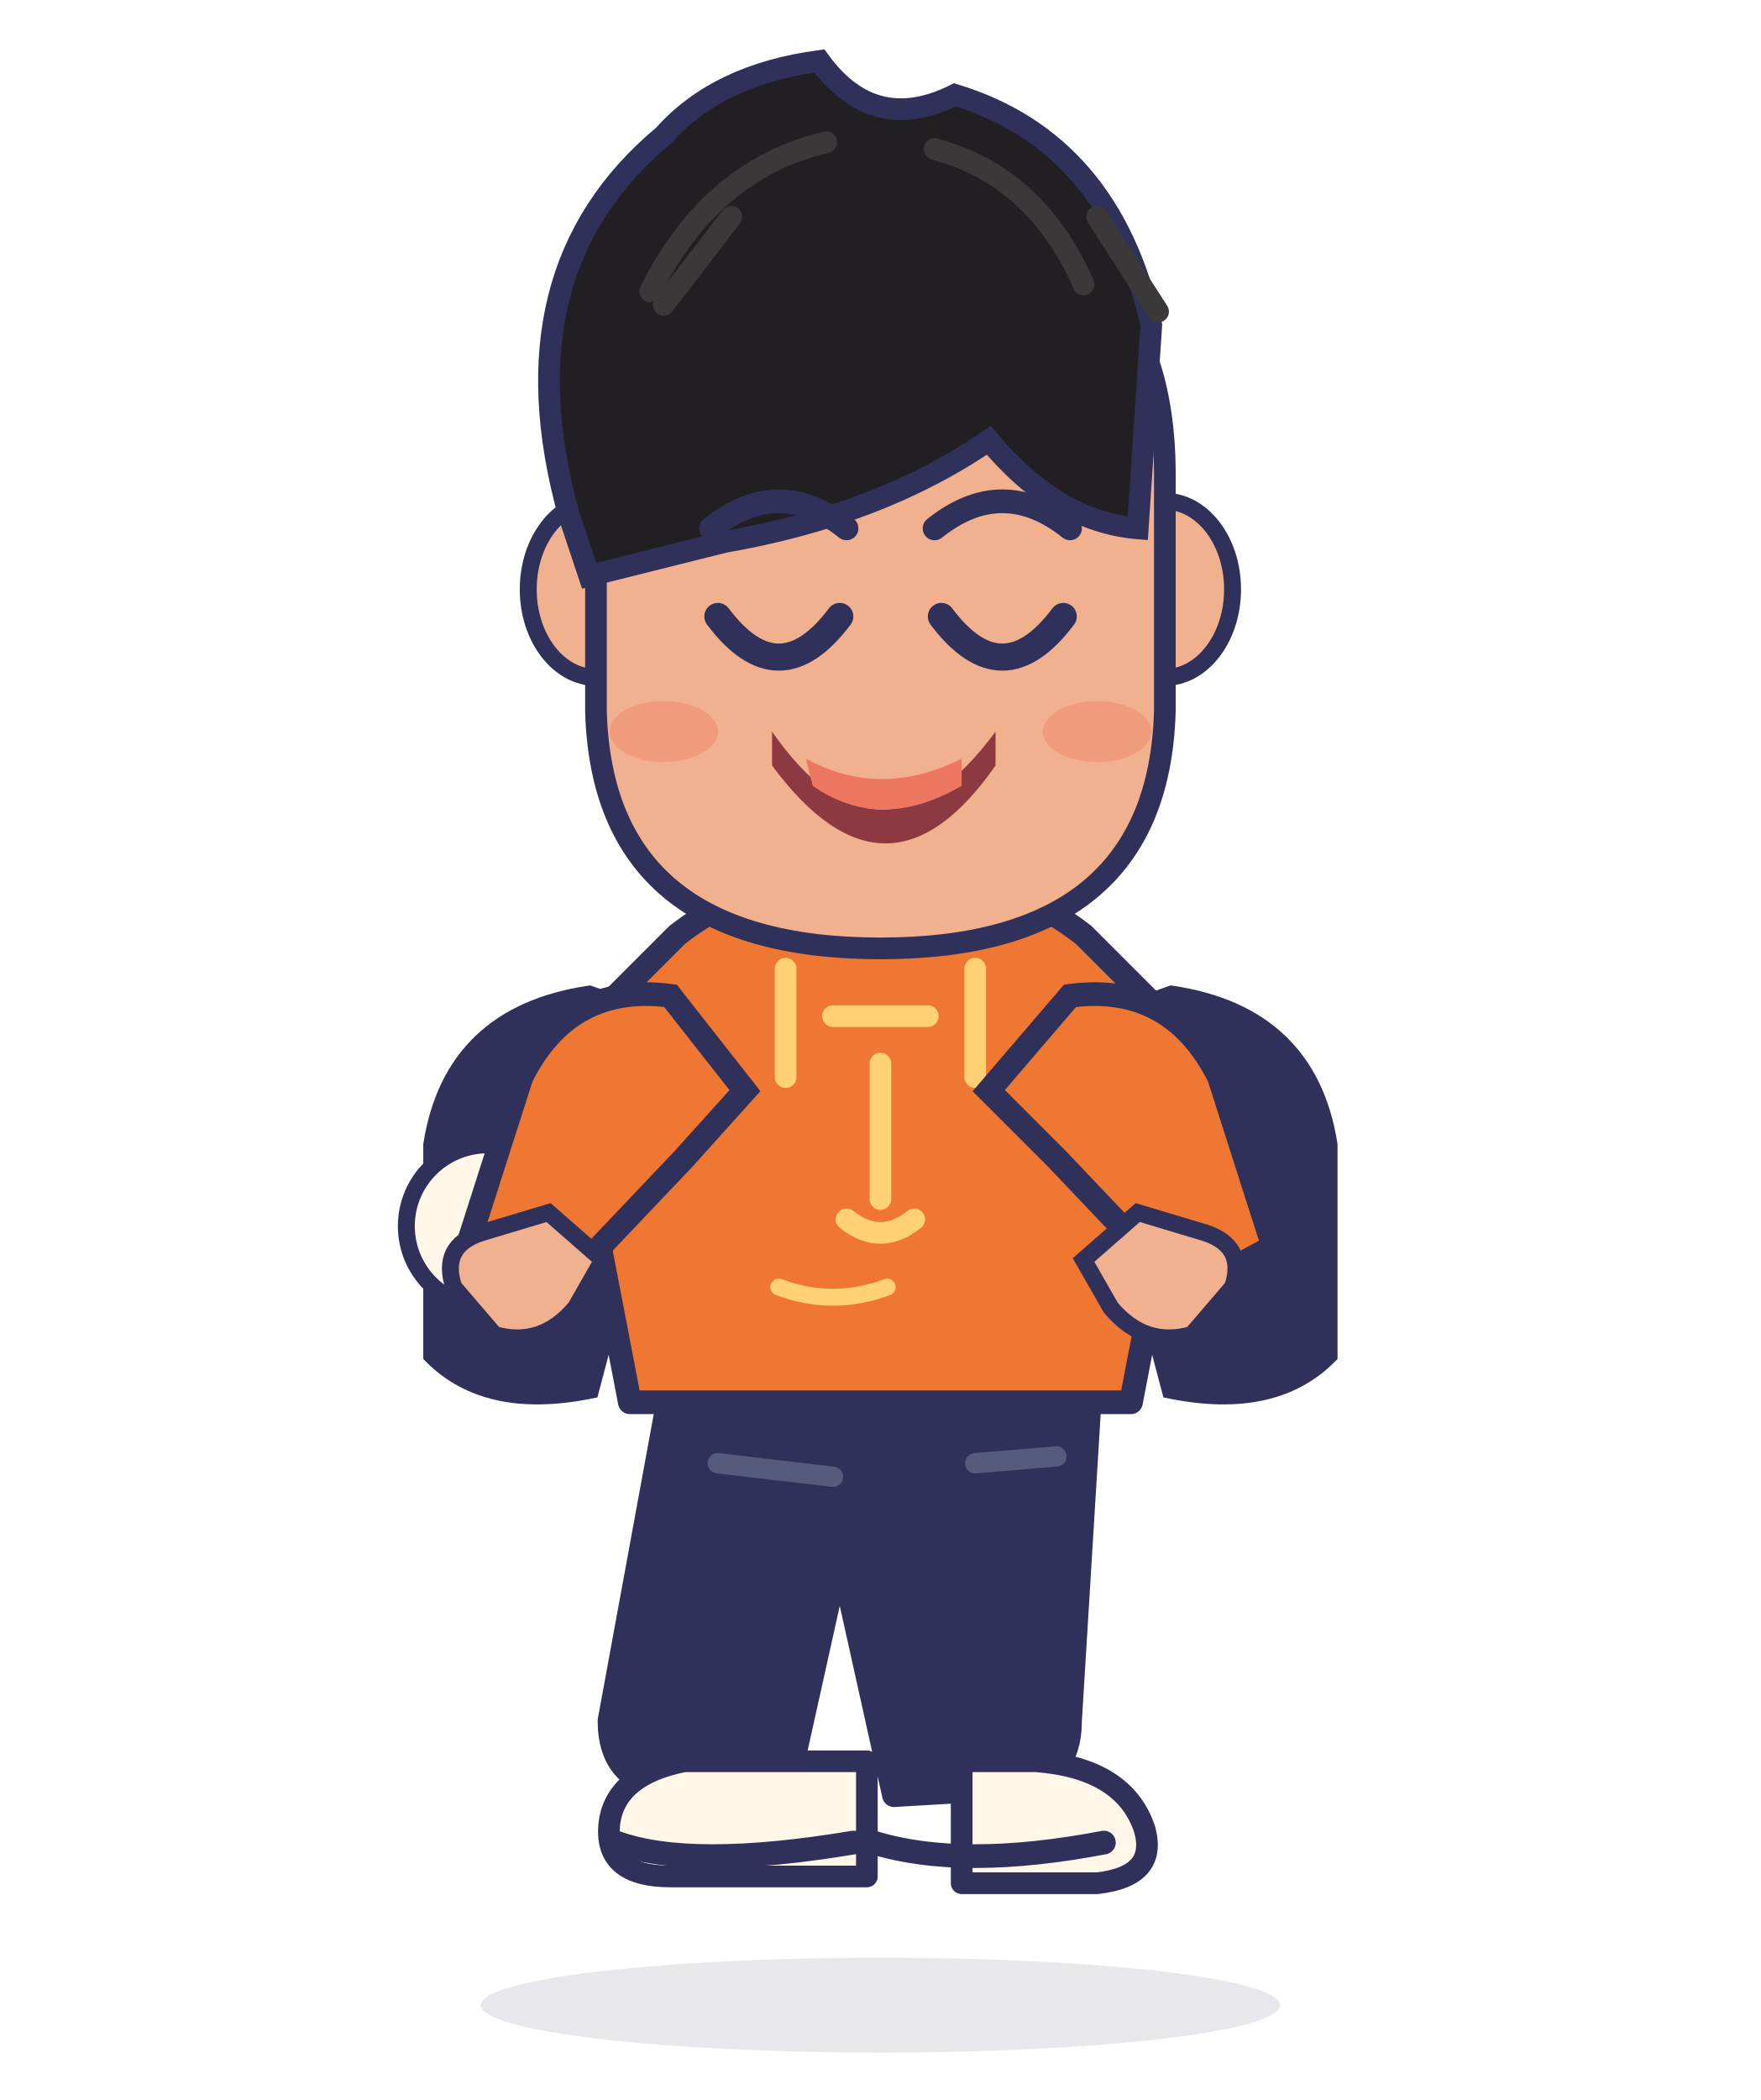
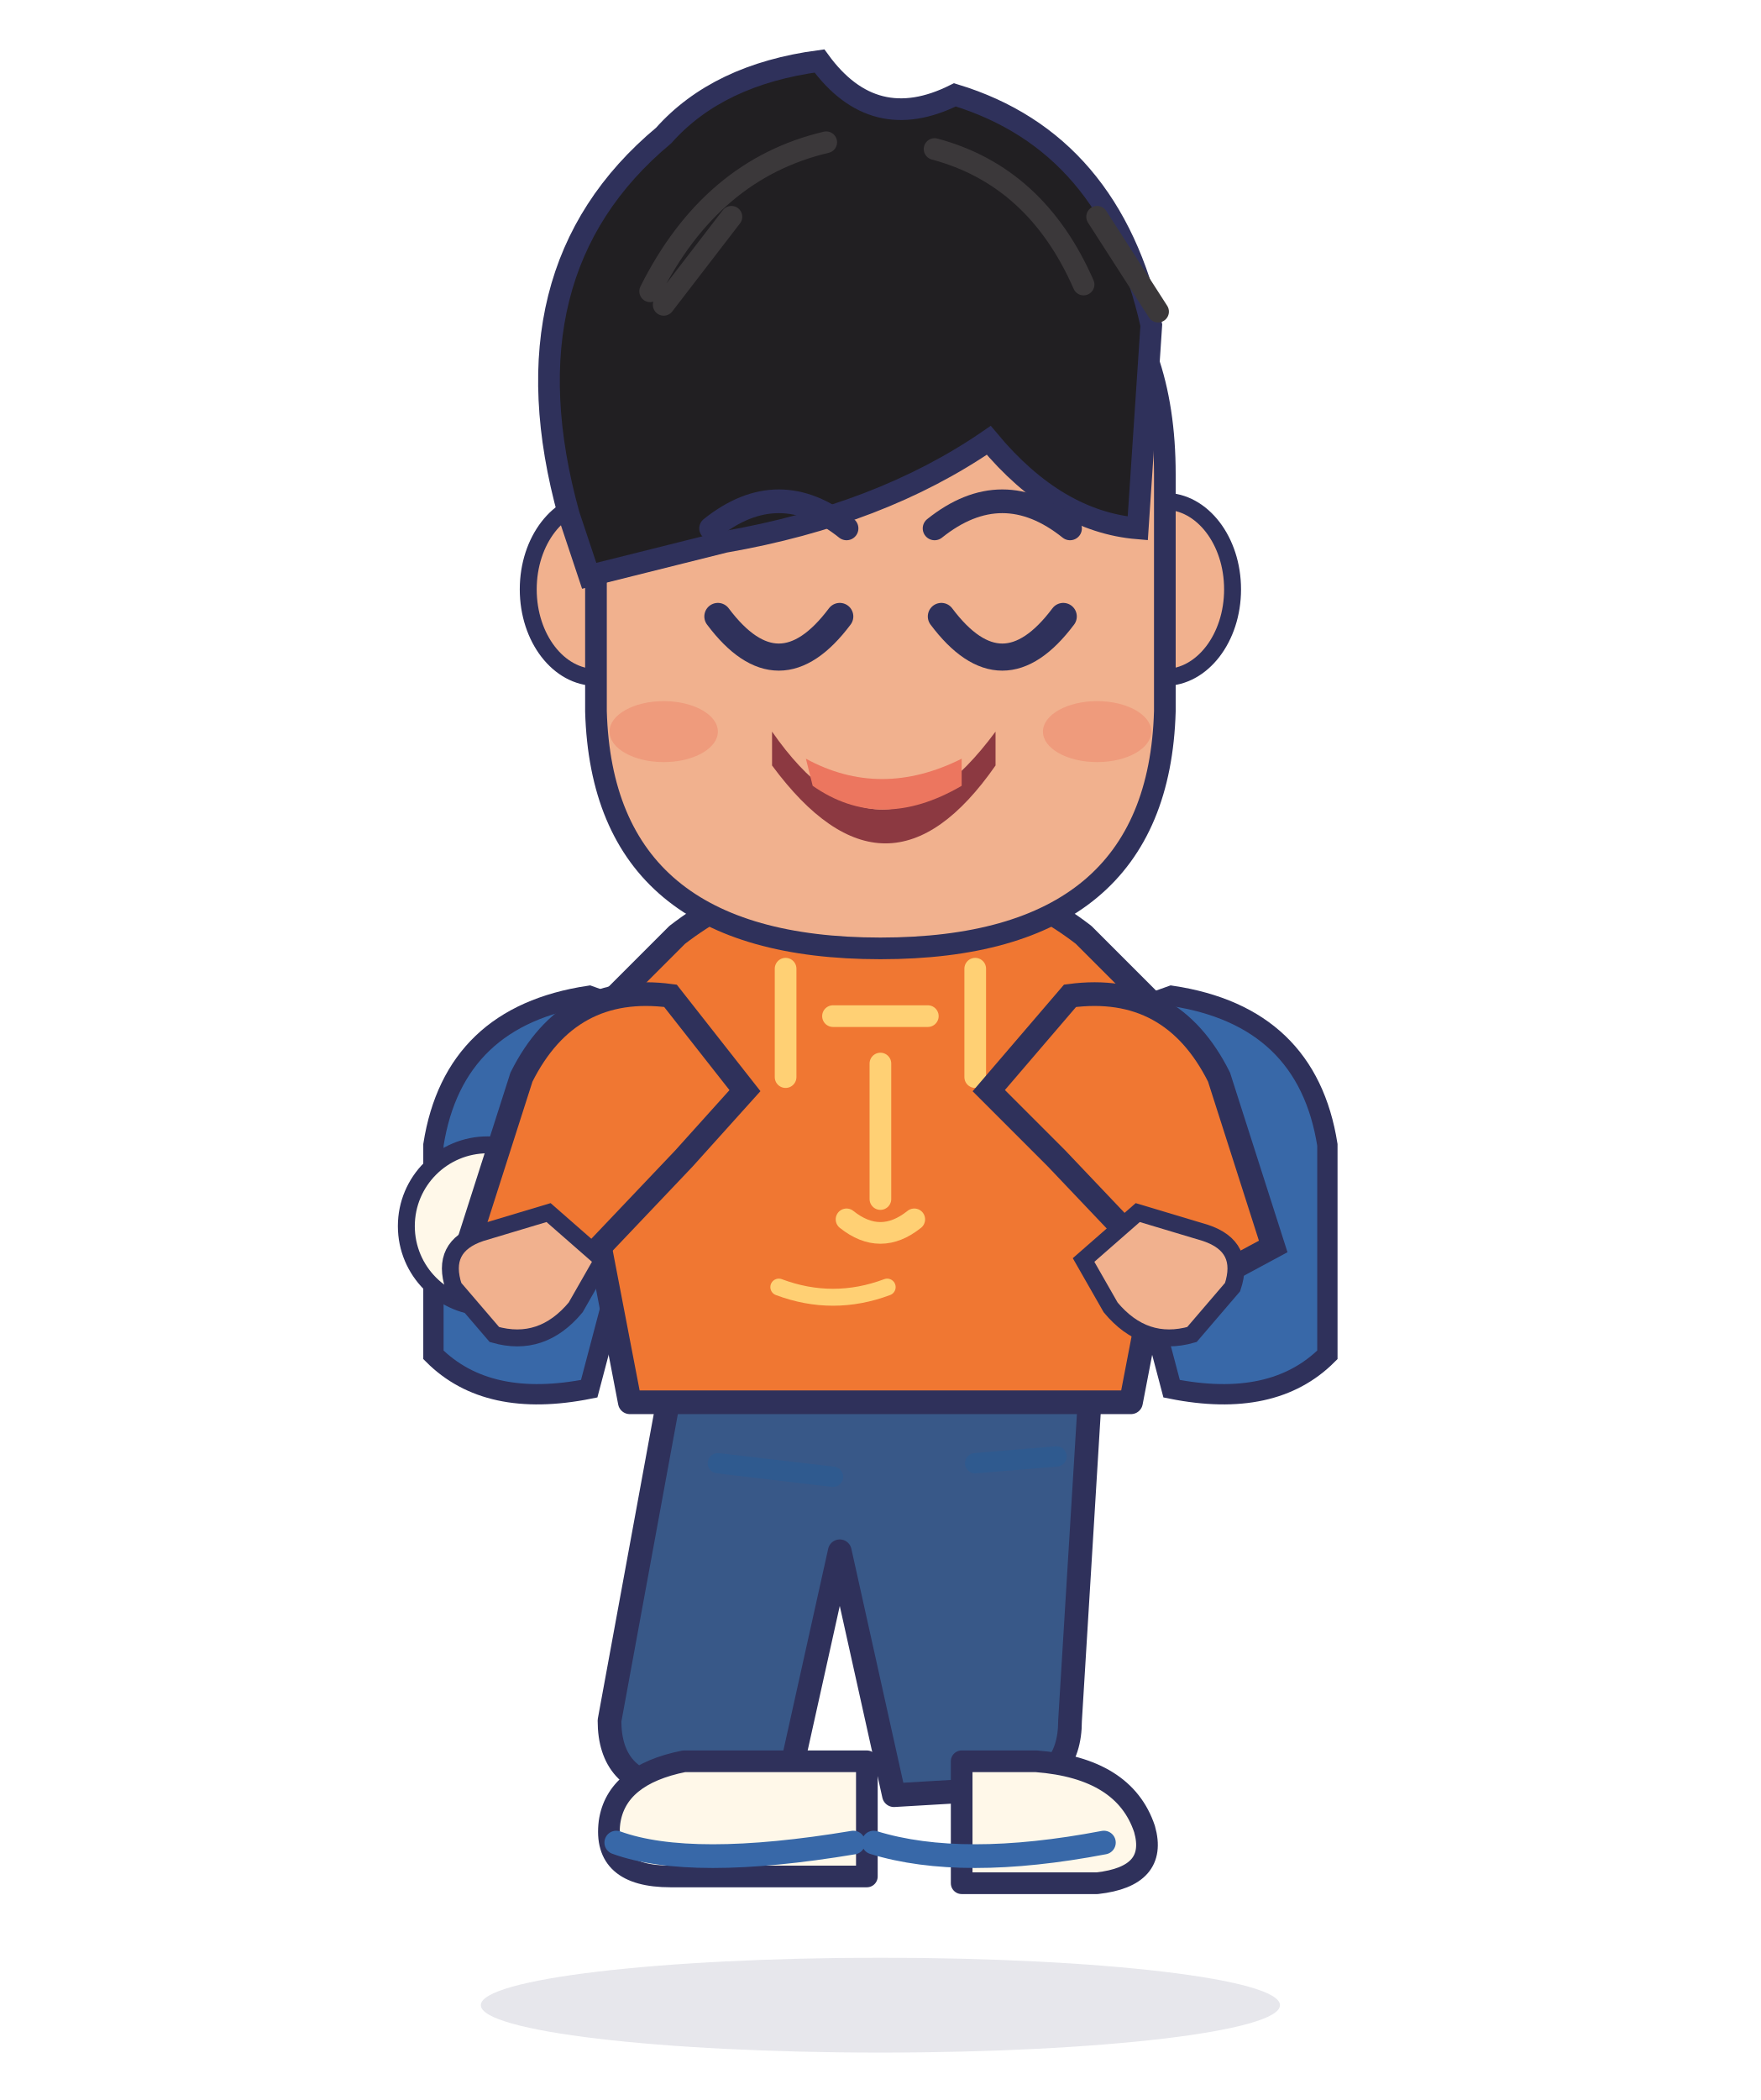
<svg xmlns="http://www.w3.org/2000/svg" viewBox="0 0 260 310" role="img" aria-label="Nusa — laughing / neutral">
  <ellipse cx="130" cy="296" rx="59" ry="7" fill="#2f315b" opacity=".12" />
-   <path d="M87 147q-20 3-23 22v31q8 8 23 5l14-53Zm86 0q20 3 23 22v31q-8 8-23 5l-14-53Z" fill="#2f315b" stroke="#2f315b" stroke-width="3" />
-   <path d="M98 145q-8 17-5 43m68-43q8 17 5 43" fill="none" stroke="#2f315b" stroke-width="10" stroke-linecap="round" />
+   <path d="M87 147q-20 3-23 22v31q8 8 23 5l14-53Zm86 0q20 3 23 22v31q-8 8-23 5l-14-53Z" fill="#3868a8" stroke="#2f315b" stroke-width="3" />
+   <path d="M98 145q-8 17-5 43m68-43q8 17 5 43" fill="none" stroke="#3868a8" stroke-width="10" stroke-linecap="round" />
  <circle cx="72" cy="181" r="12" fill="#fff8e9" stroke="#2f315b" stroke-width="2.5" />
  <path d="m72 171 3 9-3 11-3-11Z" fill="#ec765f" />
  <circle cx="72" cy="181" r="1.7" fill="#249d87" />
-   <path d="M99 205h62l-3 49q0 9-9 10l-17 1-8-36-8 36-17-1q-9-1-9-10Z" fill="#2f315b" stroke="#2f315b" stroke-width="3.5" stroke-linejoin="round" />
-   <path d="m106 216 17 2m21-2 12-1" fill="none" stroke="#565a7d" stroke-width="3" stroke-linecap="round" />
+   <path d="M99 205h62l-3 49q0 9-9 10l-17 1-8-36-8 36-17-1q-9-1-9-10Z" fill="#385888" stroke="#2f315b" stroke-width="3.5" stroke-linejoin="round" />
+   <path d="m106 216 17 2m21-2 12-1" fill="none" stroke="#2f5a8f" stroke-width="3" stroke-linecap="round" />
  <path d="M111 260h17v17H99q-10 0-9-8 1-7 11-9Zm31 0h11q13 1 16 10 2 7-7 8h-20Z" fill="#fff8e9" stroke="#2f315b" stroke-width="3.2" stroke-linejoin="round" />
-   <path d="M91 272q11 4 35 0m3 0q13 4 34 0" fill="none" stroke="#2f315b" stroke-width="3.5" stroke-linecap="round" />
+   <path d="M91 272q11 4 35 0m3 0q13 4 34 0" fill="none" stroke="#3868a8" stroke-width="3.5" stroke-linecap="round" />
  <path d="M108 116h44v27q-3 13-22 13t-22-13Z" fill="#f1b18e" stroke="#2f315b" stroke-width="2.5" />
  <path d="M100 138q13-10 30-10t30 10l17 17-10 52H93l-10-52Z" fill="#f07732" stroke="#2f315b" stroke-width="3.5" stroke-linejoin="round" />
  <path d="M116 143v16m28-16v16m-14-2v20m-7-27h14m-12 30q5 4 10 0" fill="none" stroke="#ffd074" stroke-width="3.2" stroke-linecap="round" />
  <path d="M115 190q8 3 16 0" fill="none" stroke="#ffd074" stroke-width="2.5" stroke-linecap="round" />
  <path d="M99 147q-15-2-22 12l-8 25 13 7 19-20 9-10Zm59 0q15-2 22 12l8 25-13 7-19-20-10-10Z" fill="#f07732" stroke="#2f315b" stroke-width="3.5" />
  <path d="M71 182q-6 2-4 8l6 7q7 2 12-4l4-7-8-7Zm107 0q6 2 4 8l-6 7q-7 2-12-4l-4-7 8-7Z" fill="#f1b18e" stroke="#2f315b" stroke-width="2.5" />
  <ellipse cx="88" cy="87" rx="10" ry="13" fill="#f1b18e" stroke="#2f315b" stroke-width="2.5" />
  <ellipse cx="172" cy="87" rx="10" ry="13" fill="#f1b18e" stroke="#2f315b" stroke-width="2.5" />
  <path d="M88 70q0-39 42-41 42 2 42 41v35q-1 35-42 35t-42-35Z" fill="#f1b18e" stroke="#2f315b" stroke-width="3.2" stroke-linejoin="round" />
  <path d="M84 76q-10-36 14-56 8-9 23-11 8 11 20 5 23 7 29 34l-2 30q-12-1-22-13-16 11-39 15l-20 5Z" fill="#211f22" stroke="#2f315b" stroke-width="3.2" />
  <path d="M96 43q9-18 26-22m16 1q15 4 22 20m-52-10-10 13m64-13 9 14" fill="none" stroke="#3b383a" stroke-width="3.2" stroke-linecap="round" />
  <path d="M105 78q10-8 20 0m13 0q10-8 20 0" fill="none" stroke="#2f315b" stroke-width="3.5" stroke-linecap="round" />
  <path d="M106 91q9 12 18 0m15 0q9 12 18 0" fill="none" stroke="#2f315b" stroke-width="4" stroke-linecap="round" />
  <ellipse cx="98" cy="108" rx="8" ry="4.5" fill="#ec765f" opacity=".38" />
  <ellipse cx="162" cy="108" rx="8" ry="4.5" fill="#ec765f" opacity=".38" />
  <path d="M114 108q16 23 33 0v5q-16 23-33 0Z" fill="#8c3941" />
  <path d="M119 112q11 6 23 0v4q-12 7-22 0Z" fill="#ec765f" />
</svg>
